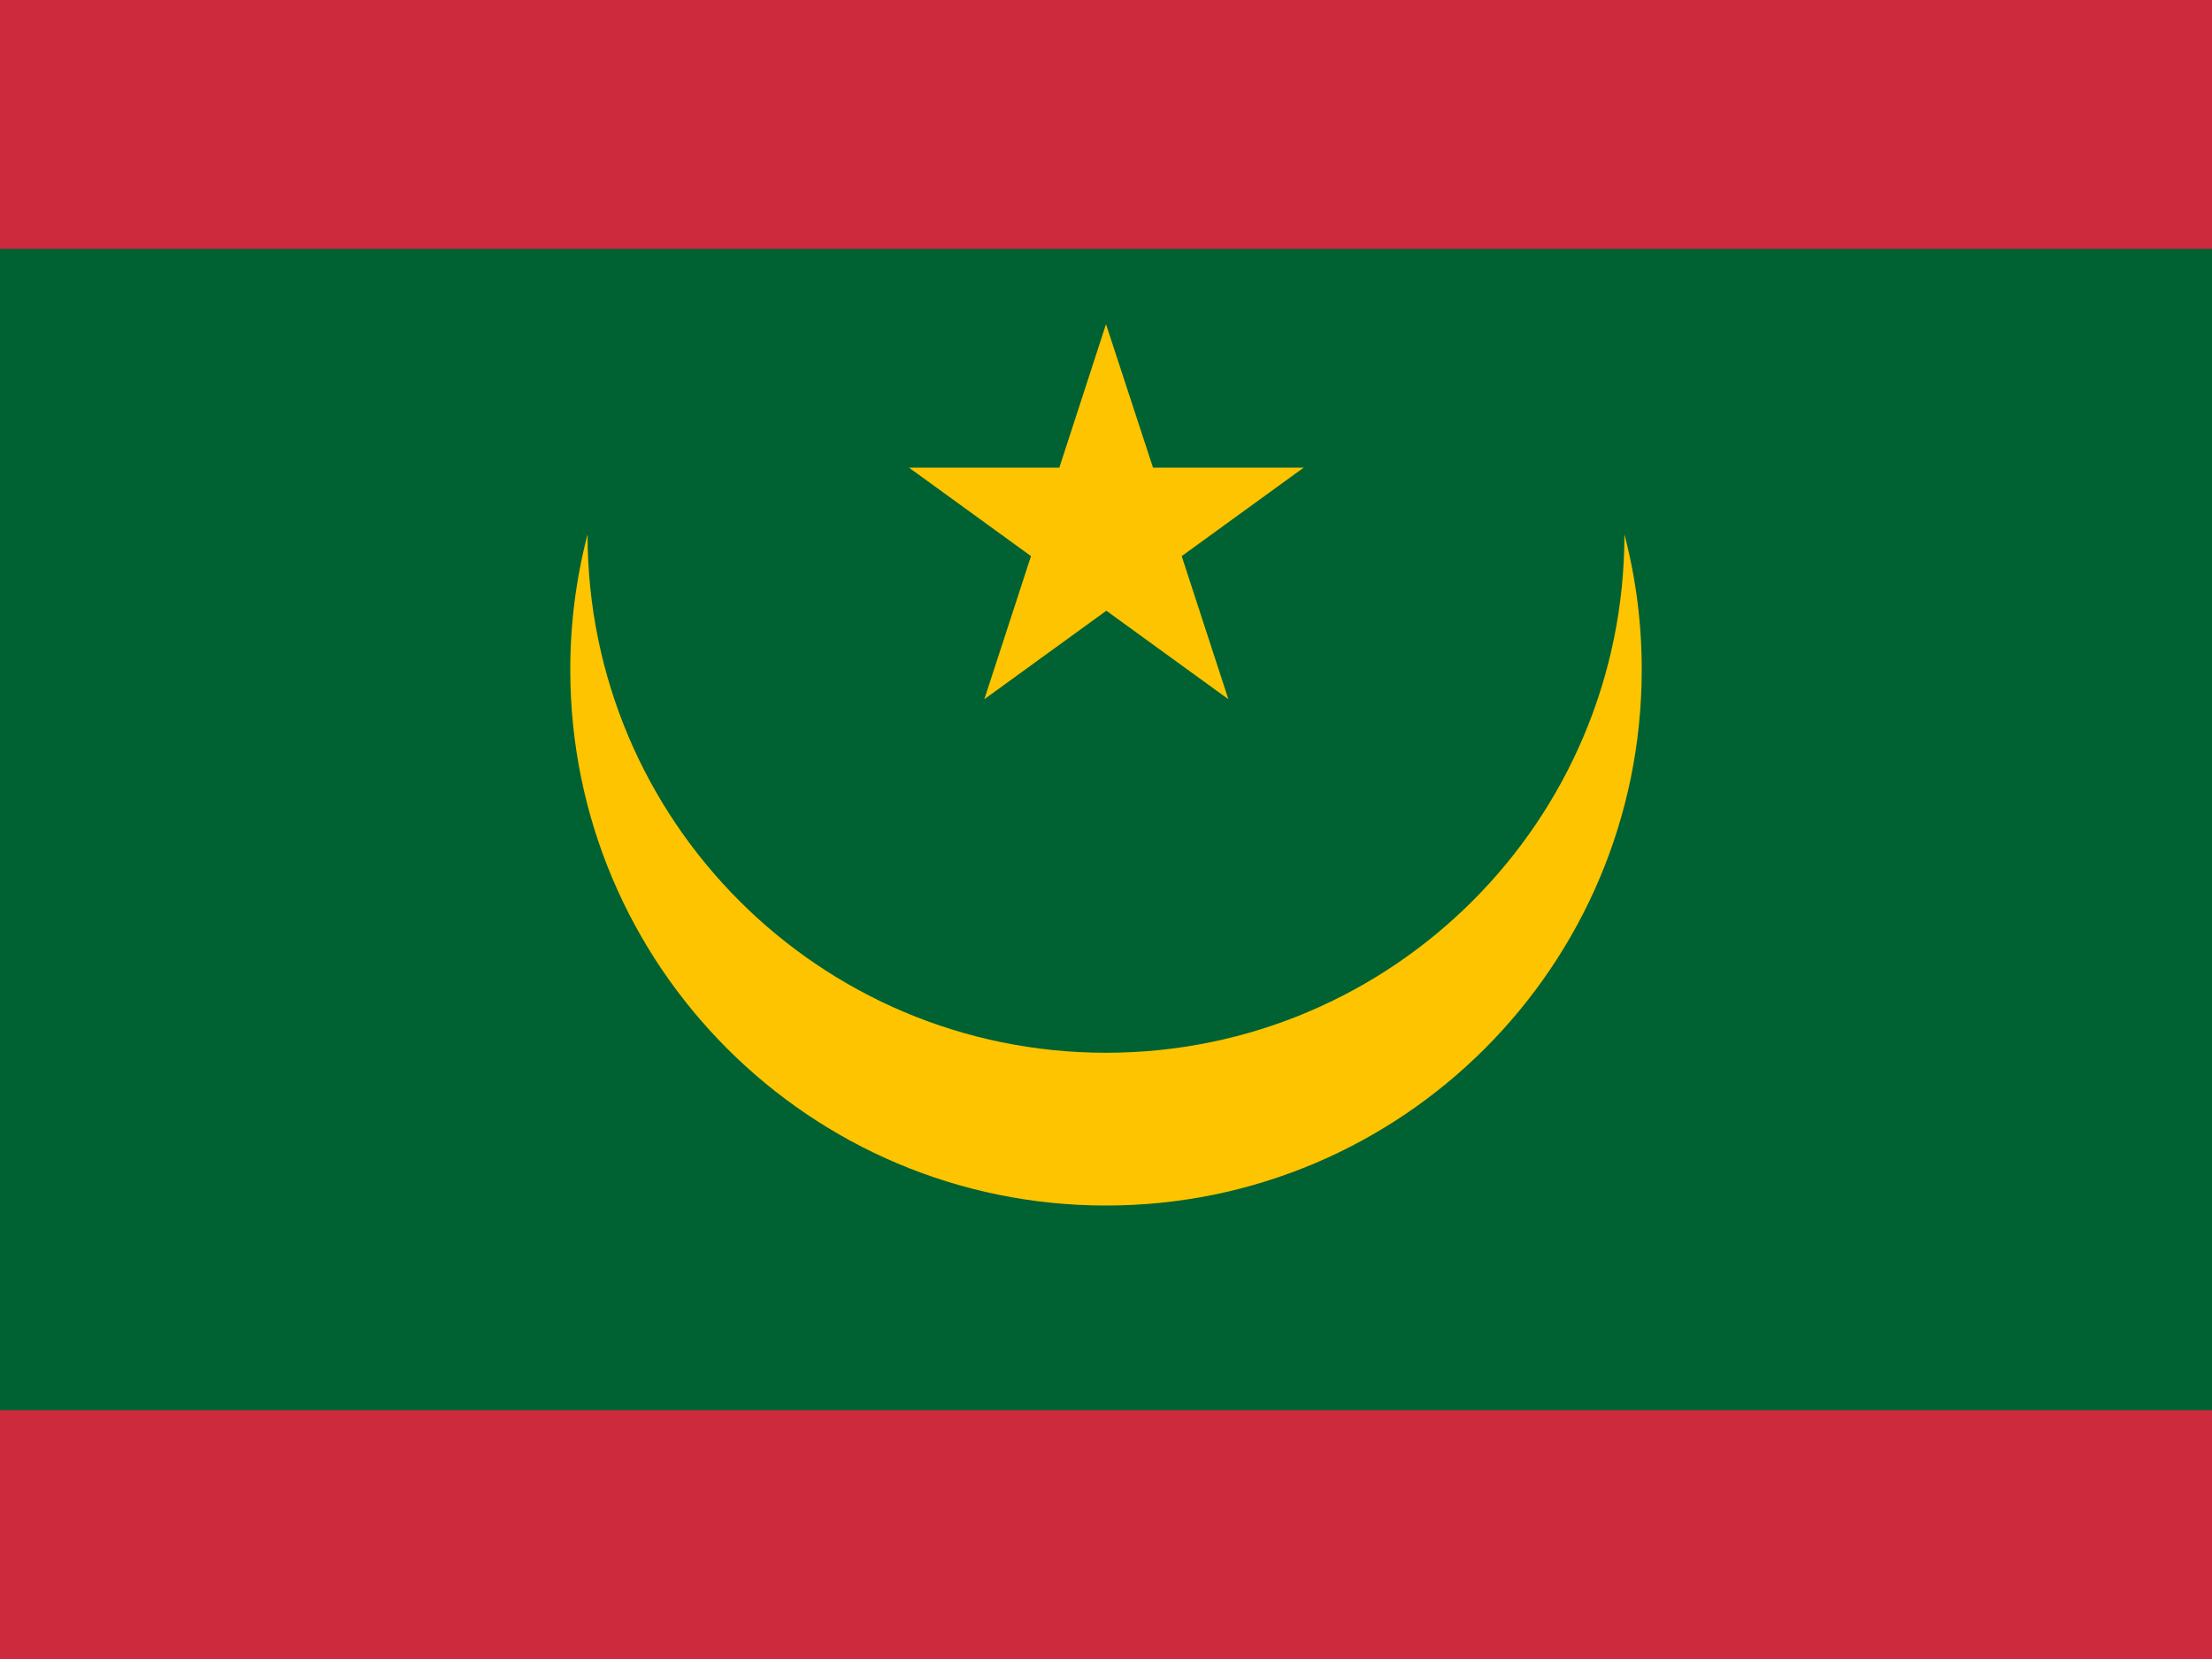
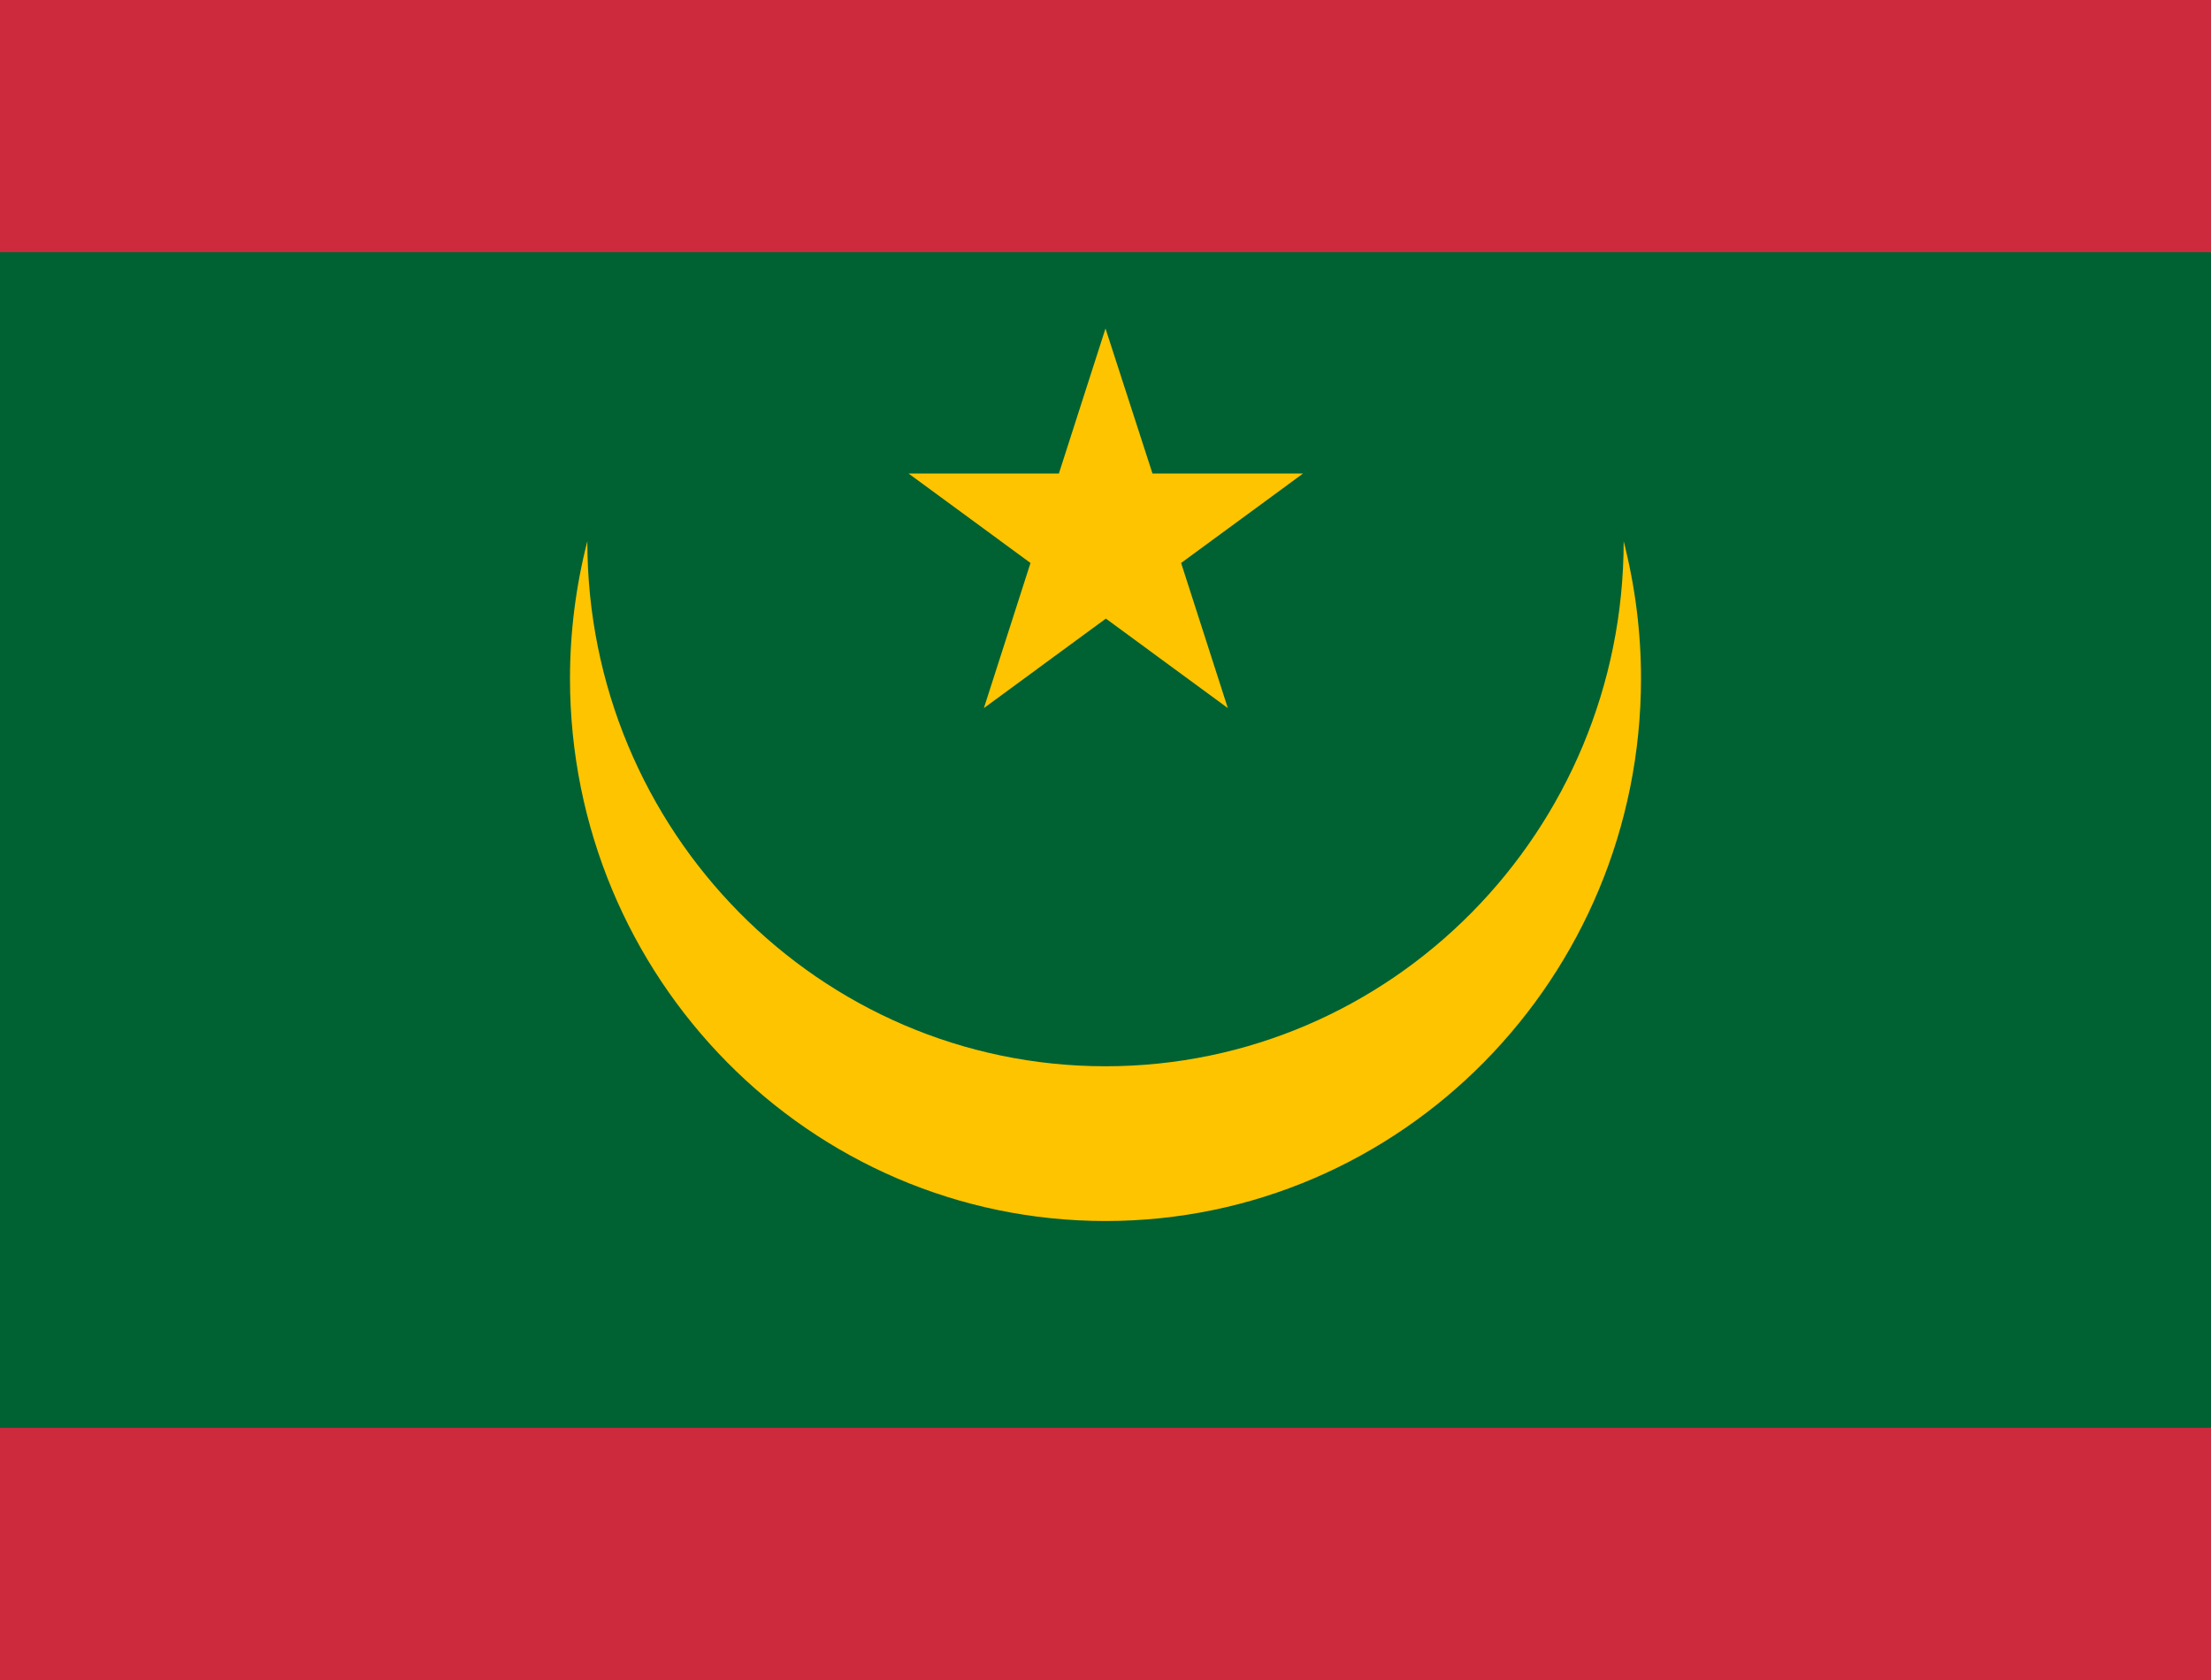
- <svg xmlns="http://www.w3.org/2000/svg" id="flag-icons-mr" viewBox="0 0 640 480">
-   <path fill="#cd2a3e" d="M0 0h640v480H0z" />
-   <path fill="#006233" d="M0 72h640v336H0z" />
-   <path fill="#ffc400" d="M470 154.6a150 150 0 0 1-300 0 155 155 0 0 0-5 39.2 155 155 0 1 0 310 0 154 154 0 0 0-5-39.2" class="mr-st1" />
-   <path fill="#ffc400" d="m320 93.8-13.5 41.5H263l35.3 25.6-13.5 41.4 35.3-25.6 35.3 25.6-13.5-41.4 35.3-25.6h-43.6z" />
+ <svg xmlns="http://www.w3.org/2000/svg" width="25px" height="px" viewBox="0 0 25 19" version="1.1">
+   <g id="surface1">
+     <rect x="0" y="0" width="25" height="19" style="fill:rgb(80.392%,16.471%,24.314%);fill-opacity:1;stroke:none;" />
+     <path style=" stroke:none;fill-rule:nonzero;fill:rgb(0%,38.431%,20%);fill-opacity:1;" d="M 0 2.852 L 25 2.852 L 25 16.148 L 0 16.148 Z M 0 2.852 " />
+     <path style=" stroke:none;fill-rule:nonzero;fill:rgb(100%,76.863%,0%);fill-opacity:1;" d="M 18.359 6.121 C 18.359 9.398 15.734 12.059 12.5 12.059 C 9.266 12.059 6.641 9.398 6.641 6.121 C 6.512 6.625 6.445 7.148 6.445 7.672 C 6.445 11.059 9.156 13.809 12.5 13.809 C 15.844 13.809 18.555 11.059 18.555 7.672 C 18.555 7.148 18.488 6.625 18.359 6.121 " />
+     <path style=" stroke:none;fill-rule:nonzero;fill:rgb(100%,76.863%,0%);fill-opacity:1;" d="M 12.5 3.715 L 11.973 5.355 L 10.273 5.355 L 11.652 6.367 L 11.125 8.008 L 12.504 6.996 L 13.883 8.008 L 13.355 6.367 L 14.734 5.355 L 13.031 5.355 Z M 12.5 3.715 " />
+   </g>
</svg>
